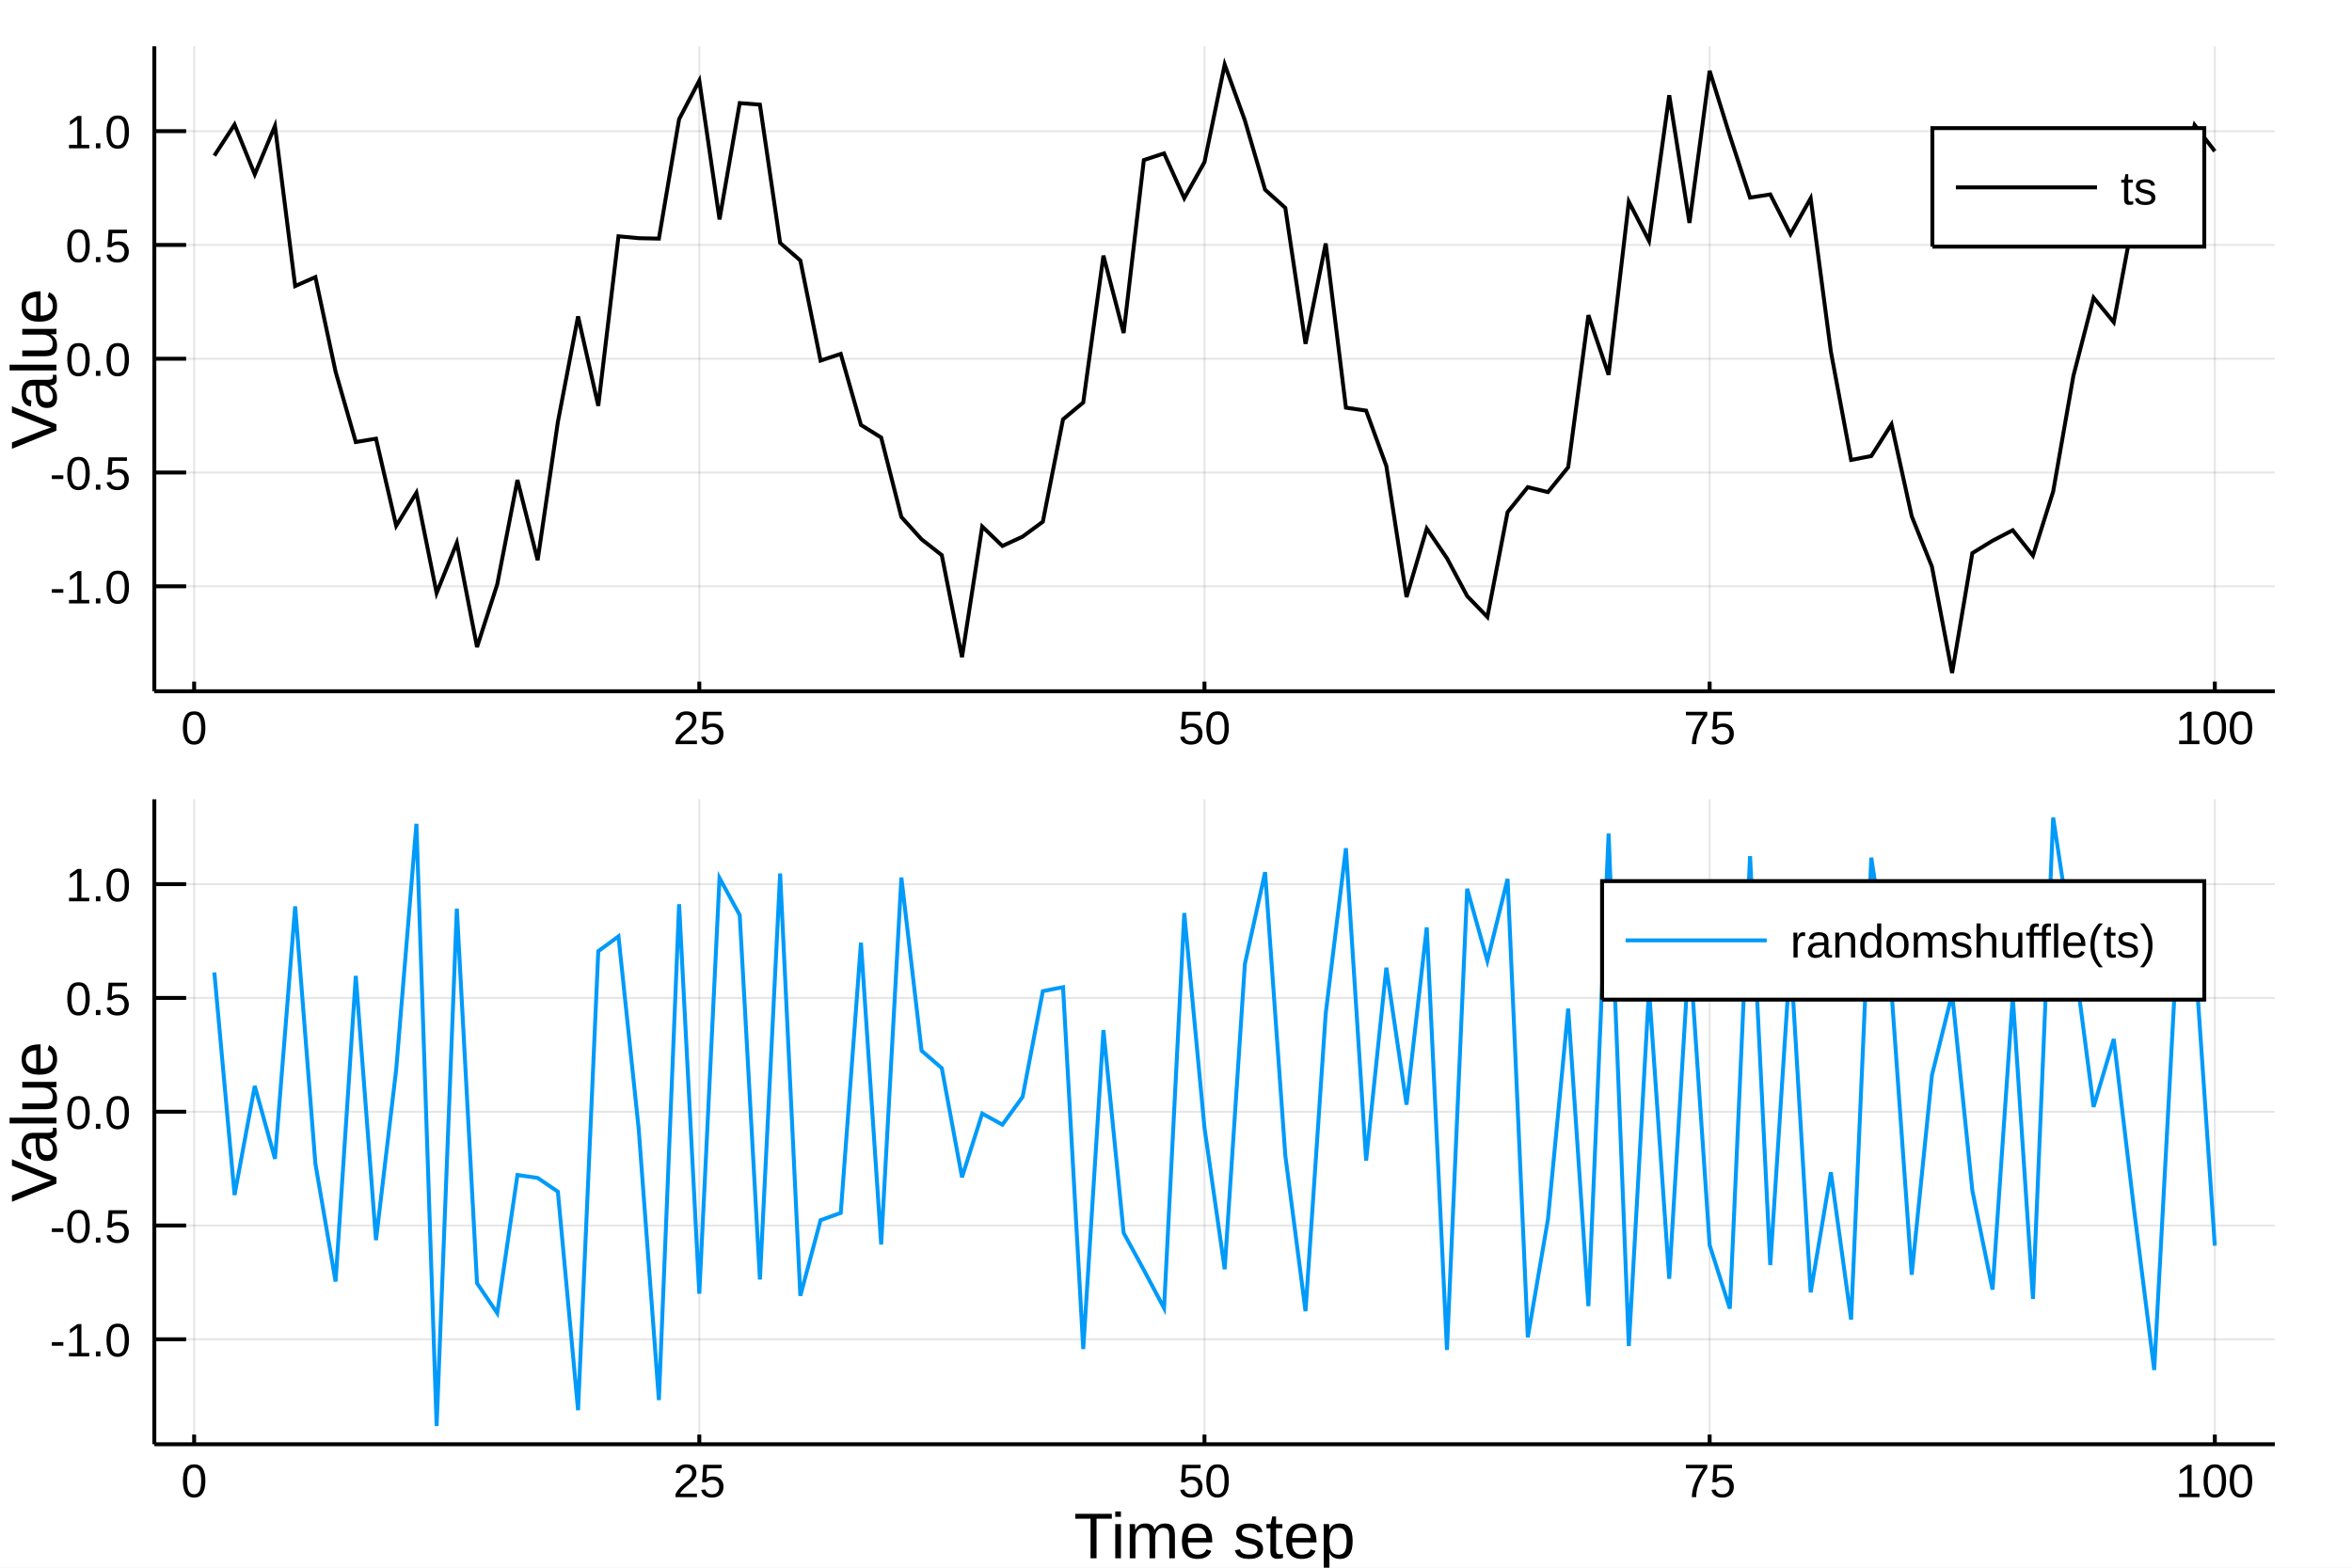
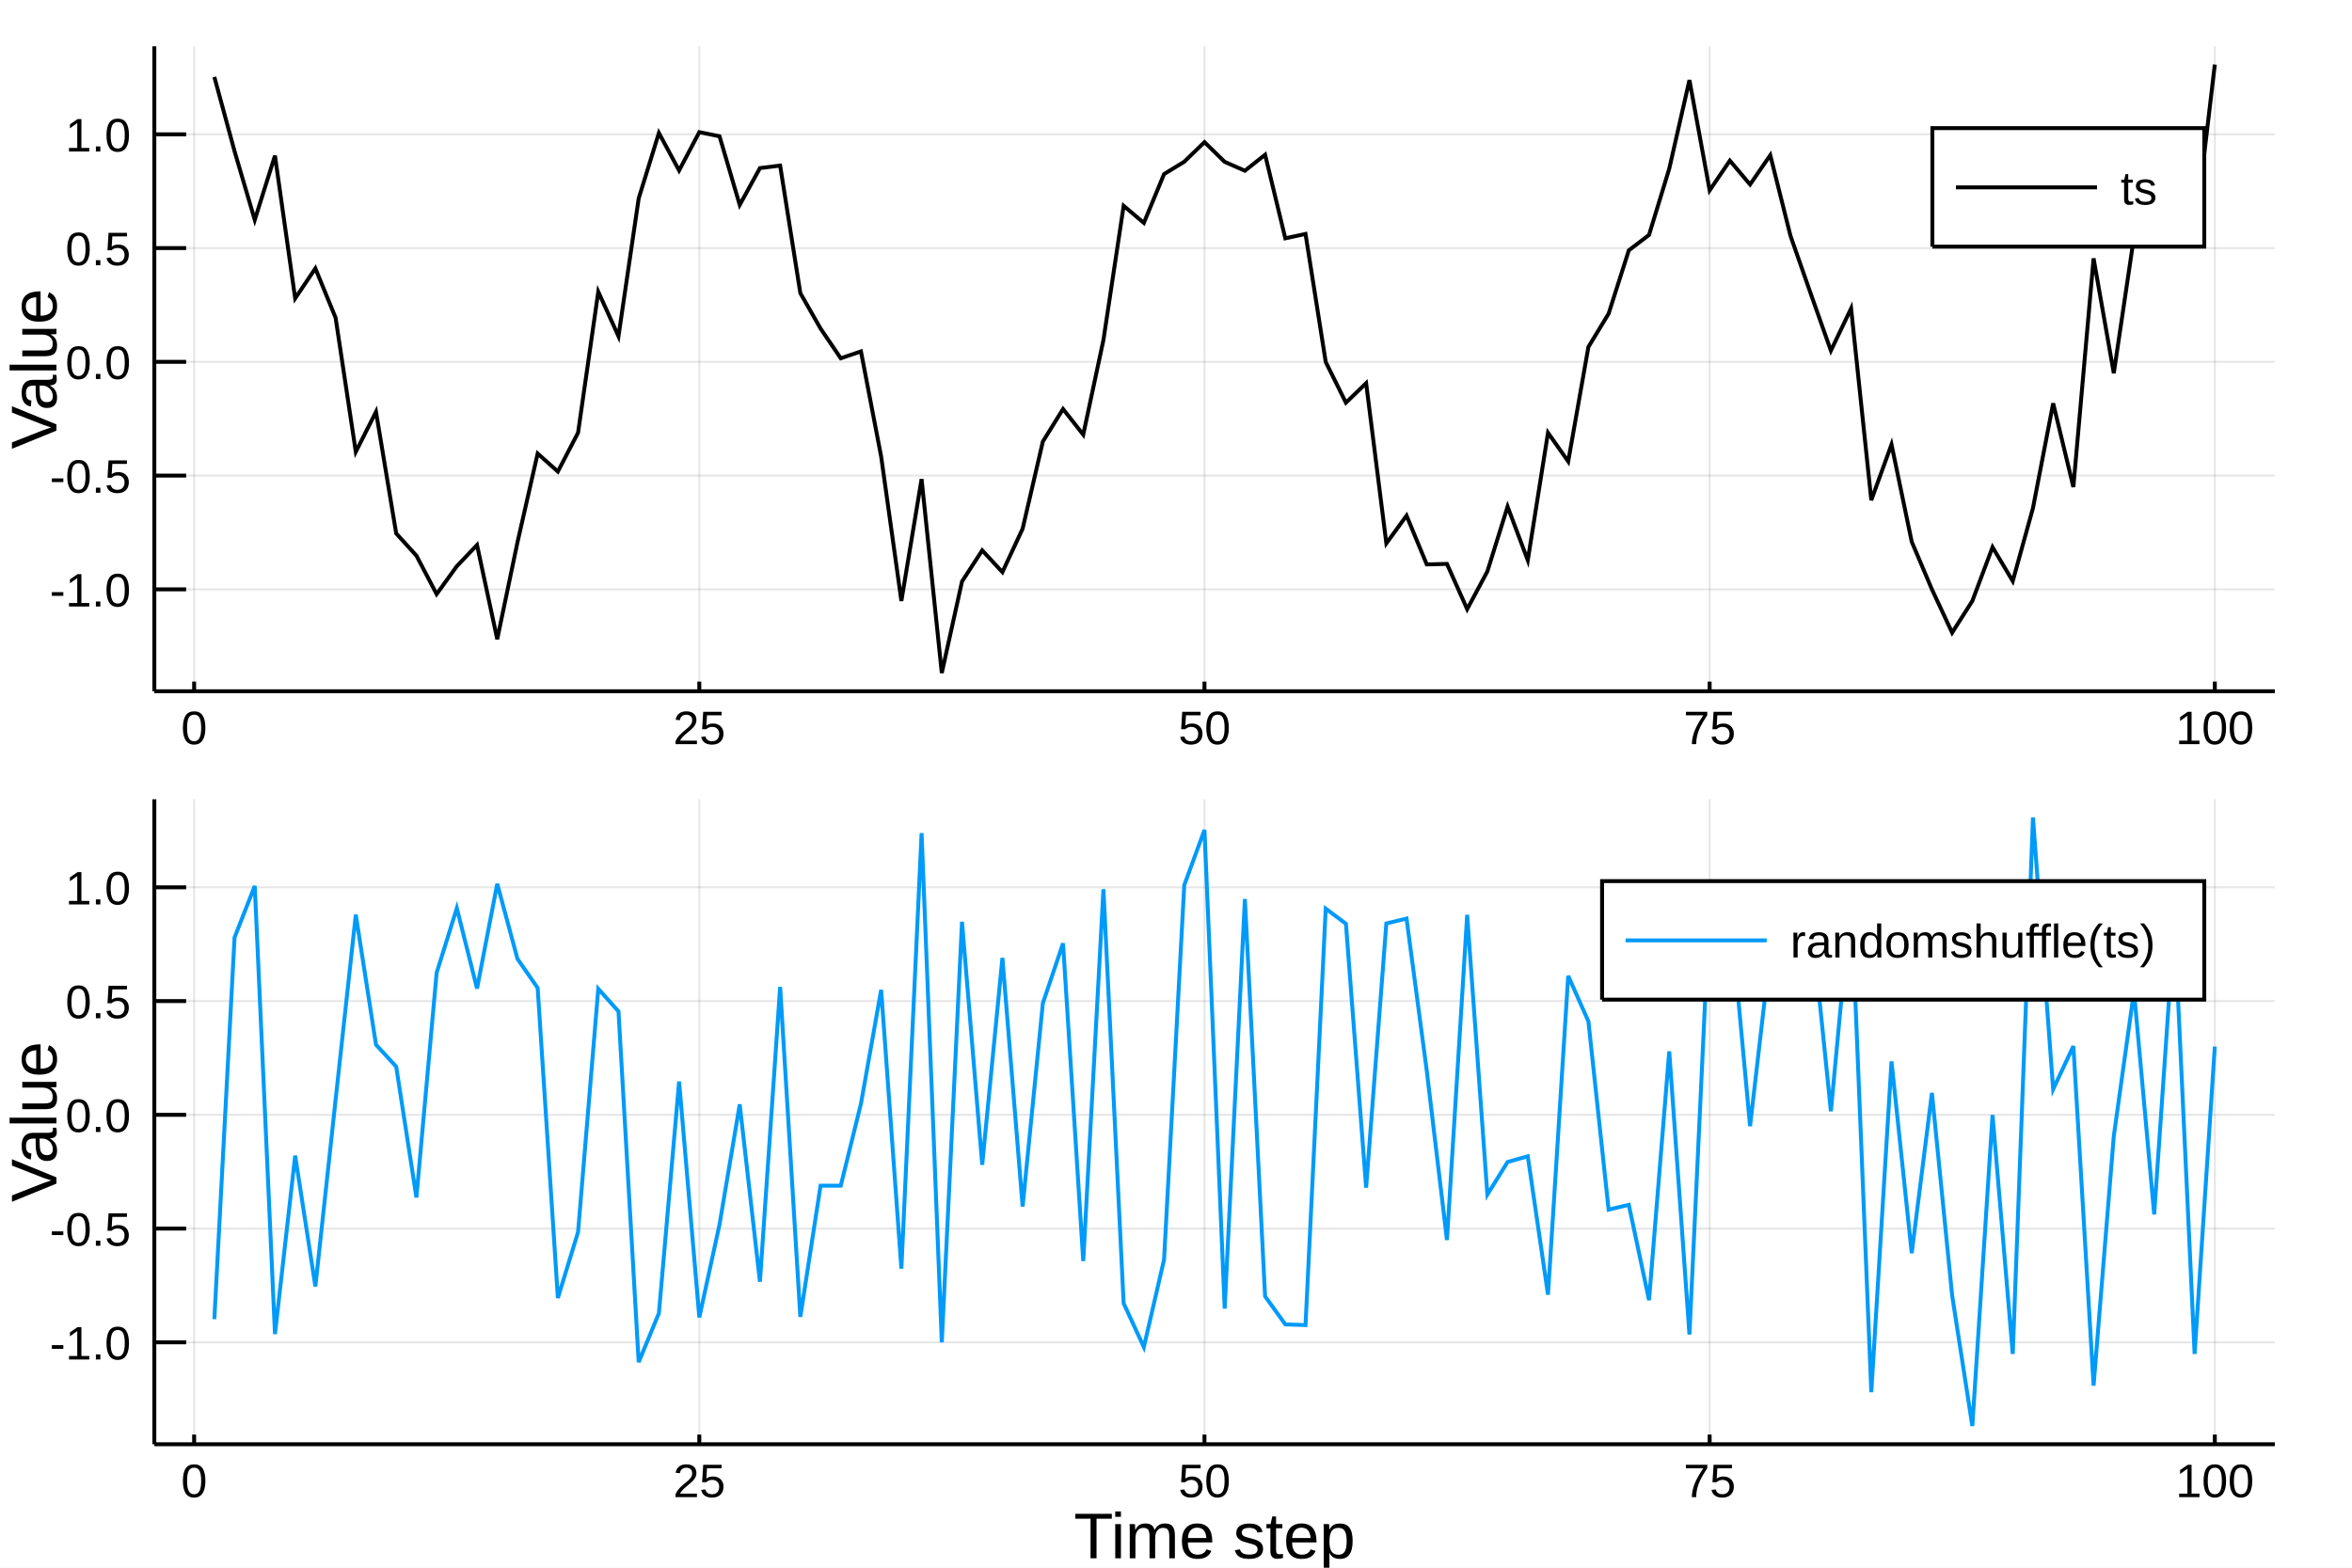
<svg xmlns="http://www.w3.org/2000/svg" width="600" height="400" viewBox="0 0 2400 1600">
  <defs>
-     <clipPath id="clip9100">
+     <clipPath id="clip8900">
      <rect x="0" y="0" width="2000" height="2000" />
    </clipPath>
  </defs>
  <defs>
-     <clipPath id="clip9101">
+     <clipPath id="clip8901">
      <rect x="0" y="0" width="2400" height="1600" />
    </clipPath>
  </defs>
-   <polygon clip-path="url(#clip9101)" points=" 0,1600 2400,1600 2400,0 0,0    " fill="#ffffff" fill-rule="evenodd" fill-opacity="1" />
+   <polygon clip-path="url(#clip8901)" points=" 0,1600 2400,1600 2400,0 0,0    " fill="#ffffff" fill-rule="evenodd" fill-opacity="1" />
  <defs>
-     <clipPath id="clip9102">
+     <clipPath id="clip8902">
      <rect x="480" y="0" width="1681" height="1600" />
    </clipPath>
  </defs>
-   <polygon clip-path="url(#clip9101)" points=" 157.48,705.512 2321.26,705.512 2321.26,47.244 157.48,47.244    " fill="#ffffff" fill-rule="evenodd" fill-opacity="1" />
+   <polygon clip-path="url(#clip8901)" points=" 157.48,705.512 2321.26,705.512 2321.26,47.244 157.48,47.244    " fill="#ffffff" fill-rule="evenodd" fill-opacity="1" />
  <defs>
-     <clipPath id="clip9103">
+     <clipPath id="clip8903">
      <rect x="157" y="47" width="2165" height="659" />
    </clipPath>
  </defs>
-   <polyline clip-path="url(#clip9103)" style="stroke:#000000; stroke-width:2; stroke-opacity:0.1; fill:none" points="   198.1,705.512 198.1,47.244    " />
-   <polyline clip-path="url(#clip9103)" style="stroke:#000000; stroke-width:2; stroke-opacity:0.1; fill:none" points="   713.58,705.512 713.58,47.244    " />
-   <polyline clip-path="url(#clip9103)" style="stroke:#000000; stroke-width:2; stroke-opacity:0.1; fill:none" points="   1229.06,705.512 1229.06,47.244    " />
-   <polyline clip-path="url(#clip9103)" style="stroke:#000000; stroke-width:2; stroke-opacity:0.1; fill:none" points="   1744.54,705.512 1744.54,47.244    " />
-   <polyline clip-path="url(#clip9103)" style="stroke:#000000; stroke-width:2; stroke-opacity:0.1; fill:none" points="   2260.02,705.512 2260.02,47.244    " />
-   <polyline clip-path="url(#clip9103)" style="stroke:#000000; stroke-width:2; stroke-opacity:0.1; fill:none" points="   157.48,598.388 2321.26,598.388    " />
-   <polyline clip-path="url(#clip9103)" style="stroke:#000000; stroke-width:2; stroke-opacity:0.1; fill:none" points="   157.48,482.256 2321.26,482.256    " />
-   <polyline clip-path="url(#clip9103)" style="stroke:#000000; stroke-width:2; stroke-opacity:0.1; fill:none" points="   157.48,366.123 2321.26,366.123    " />
-   <polyline clip-path="url(#clip9103)" style="stroke:#000000; stroke-width:2; stroke-opacity:0.1; fill:none" points="   157.48,249.991 2321.26,249.991    " />
-   <polyline clip-path="url(#clip9103)" style="stroke:#000000; stroke-width:2; stroke-opacity:0.1; fill:none" points="   157.48,133.858 2321.26,133.858    " />
-   <polyline clip-path="url(#clip9101)" style="stroke:#000000; stroke-width:4; stroke-opacity:1; fill:none" points="   157.48,705.512 2321.26,705.512    " />
-   <polyline clip-path="url(#clip9101)" style="stroke:#000000; stroke-width:4; stroke-opacity:1; fill:none" points="   157.48,705.512 157.48,47.244    " />
-   <polyline clip-path="url(#clip9101)" style="stroke:#000000; stroke-width:4; stroke-opacity:1; fill:none" points="   198.1,705.512 198.1,695.638    " />
-   <polyline clip-path="url(#clip9101)" style="stroke:#000000; stroke-width:4; stroke-opacity:1; fill:none" points="   713.58,705.512 713.58,695.638    " />
-   <polyline clip-path="url(#clip9101)" style="stroke:#000000; stroke-width:4; stroke-opacity:1; fill:none" points="   1229.06,705.512 1229.06,695.638    " />
-   <polyline clip-path="url(#clip9101)" style="stroke:#000000; stroke-width:4; stroke-opacity:1; fill:none" points="   1744.54,705.512 1744.54,695.638    " />
-   <polyline clip-path="url(#clip9101)" style="stroke:#000000; stroke-width:4; stroke-opacity:1; fill:none" points="   2260.02,705.512 2260.02,695.638    " />
-   <polyline clip-path="url(#clip9101)" style="stroke:#000000; stroke-width:4; stroke-opacity:1; fill:none" points="   157.48,598.388 189.937,598.388    " />
-   <polyline clip-path="url(#clip9101)" style="stroke:#000000; stroke-width:4; stroke-opacity:1; fill:none" points="   157.48,482.256 189.937,482.256    " />
-   <polyline clip-path="url(#clip9101)" style="stroke:#000000; stroke-width:4; stroke-opacity:1; fill:none" points="   157.48,366.123 189.937,366.123    " />
-   <polyline clip-path="url(#clip9101)" style="stroke:#000000; stroke-width:4; stroke-opacity:1; fill:none" points="   157.48,249.991 189.937,249.991    " />
-   <polyline clip-path="url(#clip9101)" style="stroke:#000000; stroke-width:4; stroke-opacity:1; fill:none" points="   157.48,133.858 189.937,133.858    " />
-   <g clip-path="url(#clip9101)">
+   <polyline clip-path="url(#clip8903)" style="stroke:#000000; stroke-width:2; stroke-opacity:0.1; fill:none" points="   198.1,705.512 198.1,47.244    " />
+   <polyline clip-path="url(#clip8903)" style="stroke:#000000; stroke-width:2; stroke-opacity:0.1; fill:none" points="   713.58,705.512 713.58,47.244    " />
+   <polyline clip-path="url(#clip8903)" style="stroke:#000000; stroke-width:2; stroke-opacity:0.1; fill:none" points="   1229.06,705.512 1229.06,47.244    " />
+   <polyline clip-path="url(#clip8903)" style="stroke:#000000; stroke-width:2; stroke-opacity:0.1; fill:none" points="   1744.54,705.512 1744.54,47.244    " />
+   <polyline clip-path="url(#clip8903)" style="stroke:#000000; stroke-width:2; stroke-opacity:0.1; fill:none" points="   2260.02,705.512 2260.02,47.244    " />
+   <polyline clip-path="url(#clip8903)" style="stroke:#000000; stroke-width:2; stroke-opacity:0.1; fill:none" points="   157.48,601.498 2321.26,601.498    " />
+   <polyline clip-path="url(#clip8903)" style="stroke:#000000; stroke-width:2; stroke-opacity:0.1; fill:none" points="   157.48,485.398 2321.26,485.398    " />
+   <polyline clip-path="url(#clip8903)" style="stroke:#000000; stroke-width:2; stroke-opacity:0.1; fill:none" points="   157.48,369.297 2321.26,369.297    " />
+   <polyline clip-path="url(#clip8903)" style="stroke:#000000; stroke-width:2; stroke-opacity:0.1; fill:none" points="   157.48,253.197 2321.26,253.197    " />
+   <polyline clip-path="url(#clip8903)" style="stroke:#000000; stroke-width:2; stroke-opacity:0.1; fill:none" points="   157.48,137.096 2321.26,137.096    " />
+   <polyline clip-path="url(#clip8901)" style="stroke:#000000; stroke-width:4; stroke-opacity:1; fill:none" points="   157.48,705.512 2321.26,705.512    " />
+   <polyline clip-path="url(#clip8901)" style="stroke:#000000; stroke-width:4; stroke-opacity:1; fill:none" points="   157.48,705.512 157.48,47.244    " />
+   <polyline clip-path="url(#clip8901)" style="stroke:#000000; stroke-width:4; stroke-opacity:1; fill:none" points="   198.1,705.512 198.1,695.638    " />
+   <polyline clip-path="url(#clip8901)" style="stroke:#000000; stroke-width:4; stroke-opacity:1; fill:none" points="   713.58,705.512 713.58,695.638    " />
+   <polyline clip-path="url(#clip8901)" style="stroke:#000000; stroke-width:4; stroke-opacity:1; fill:none" points="   1229.06,705.512 1229.06,695.638    " />
+   <polyline clip-path="url(#clip8901)" style="stroke:#000000; stroke-width:4; stroke-opacity:1; fill:none" points="   1744.54,705.512 1744.54,695.638    " />
+   <polyline clip-path="url(#clip8901)" style="stroke:#000000; stroke-width:4; stroke-opacity:1; fill:none" points="   2260.02,705.512 2260.02,695.638    " />
+   <polyline clip-path="url(#clip8901)" style="stroke:#000000; stroke-width:4; stroke-opacity:1; fill:none" points="   157.48,601.498 189.937,601.498    " />
+   <polyline clip-path="url(#clip8901)" style="stroke:#000000; stroke-width:4; stroke-opacity:1; fill:none" points="   157.48,485.398 189.937,485.398    " />
+   <polyline clip-path="url(#clip8901)" style="stroke:#000000; stroke-width:4; stroke-opacity:1; fill:none" points="   157.48,369.297 189.937,369.297    " />
+   <polyline clip-path="url(#clip8901)" style="stroke:#000000; stroke-width:4; stroke-opacity:1; fill:none" points="   157.48,253.197 189.937,253.197    " />
+   <polyline clip-path="url(#clip8901)" style="stroke:#000000; stroke-width:4; stroke-opacity:1; fill:none" points="   157.48,137.096 189.937,137.096    " />
+   <g clip-path="url(#clip8901)">
    <text style="fill:#000000; fill-opacity:1; font-family:Arial,Helvetica Neue,Helvetica,sans-serif; font-size:48px; text-anchor:middle;" transform="rotate(0, 198.1, 759.512)" x="198.1" y="759.512">0</text>
  </g>
-   <g clip-path="url(#clip9101)">
+   <g clip-path="url(#clip8901)">
    <text style="fill:#000000; fill-opacity:1; font-family:Arial,Helvetica Neue,Helvetica,sans-serif; font-size:48px; text-anchor:middle;" transform="rotate(0, 713.58, 759.512)" x="713.58" y="759.512">25</text>
  </g>
-   <g clip-path="url(#clip9101)">
+   <g clip-path="url(#clip8901)">
    <text style="fill:#000000; fill-opacity:1; font-family:Arial,Helvetica Neue,Helvetica,sans-serif; font-size:48px; text-anchor:middle;" transform="rotate(0, 1229.06, 759.512)" x="1229.06" y="759.512">50</text>
  </g>
-   <g clip-path="url(#clip9101)">
+   <g clip-path="url(#clip8901)">
    <text style="fill:#000000; fill-opacity:1; font-family:Arial,Helvetica Neue,Helvetica,sans-serif; font-size:48px; text-anchor:middle;" transform="rotate(0, 1744.54, 759.512)" x="1744.54" y="759.512">75</text>
  </g>
-   <g clip-path="url(#clip9101)">
+   <g clip-path="url(#clip8901)">
    <text style="fill:#000000; fill-opacity:1; font-family:Arial,Helvetica Neue,Helvetica,sans-serif; font-size:48px; text-anchor:middle;" transform="rotate(0, 2260.02, 759.512)" x="2260.02" y="759.512">100</text>
  </g>
-   <g clip-path="url(#clip9101)">
-     <text style="fill:#000000; fill-opacity:1; font-family:Arial,Helvetica Neue,Helvetica,sans-serif; font-size:48px; text-anchor:end;" transform="rotate(0, 133.48, 615.888)" x="133.48" y="615.888">-1.0</text>
+   <g clip-path="url(#clip8901)">
+     <text style="fill:#000000; fill-opacity:1; font-family:Arial,Helvetica Neue,Helvetica,sans-serif; font-size:48px; text-anchor:end;" transform="rotate(0, 133.48, 618.998)" x="133.48" y="618.998">-1.0</text>
  </g>
-   <g clip-path="url(#clip9101)">
-     <text style="fill:#000000; fill-opacity:1; font-family:Arial,Helvetica Neue,Helvetica,sans-serif; font-size:48px; text-anchor:end;" transform="rotate(0, 133.48, 499.756)" x="133.48" y="499.756">-0.5</text>
+   <g clip-path="url(#clip8901)">
+     <text style="fill:#000000; fill-opacity:1; font-family:Arial,Helvetica Neue,Helvetica,sans-serif; font-size:48px; text-anchor:end;" transform="rotate(0, 133.48, 502.898)" x="133.48" y="502.898">-0.5</text>
  </g>
-   <g clip-path="url(#clip9101)">
-     <text style="fill:#000000; fill-opacity:1; font-family:Arial,Helvetica Neue,Helvetica,sans-serif; font-size:48px; text-anchor:end;" transform="rotate(0, 133.48, 383.623)" x="133.48" y="383.623">0.0</text>
+   <g clip-path="url(#clip8901)">
+     <text style="fill:#000000; fill-opacity:1; font-family:Arial,Helvetica Neue,Helvetica,sans-serif; font-size:48px; text-anchor:end;" transform="rotate(0, 133.48, 386.797)" x="133.48" y="386.797">0.0</text>
  </g>
-   <g clip-path="url(#clip9101)">
-     <text style="fill:#000000; fill-opacity:1; font-family:Arial,Helvetica Neue,Helvetica,sans-serif; font-size:48px; text-anchor:end;" transform="rotate(0, 133.48, 267.491)" x="133.48" y="267.491">0.5</text>
+   <g clip-path="url(#clip8901)">
+     <text style="fill:#000000; fill-opacity:1; font-family:Arial,Helvetica Neue,Helvetica,sans-serif; font-size:48px; text-anchor:end;" transform="rotate(0, 133.48, 270.697)" x="133.48" y="270.697">0.5</text>
  </g>
-   <g clip-path="url(#clip9101)">
-     <text style="fill:#000000; fill-opacity:1; font-family:Arial,Helvetica Neue,Helvetica,sans-serif; font-size:48px; text-anchor:end;" transform="rotate(0, 133.48, 151.358)" x="133.48" y="151.358">1.0</text>
+   <g clip-path="url(#clip8901)">
+     <text style="fill:#000000; fill-opacity:1; font-family:Arial,Helvetica Neue,Helvetica,sans-serif; font-size:48px; text-anchor:end;" transform="rotate(0, 133.48, 154.596)" x="133.48" y="154.596">1.0</text>
  </g>
-   <g clip-path="url(#clip9101)">
+   <g clip-path="url(#clip8901)">
    <text style="fill:#000000; fill-opacity:1; font-family:Arial,Helvetica Neue,Helvetica,sans-serif; font-size:66px; text-anchor:middle;" transform="rotate(-90, 57.6, 376.378)" x="57.6" y="376.378">Value</text>
  </g>
-   <polyline clip-path="url(#clip9103)" style="stroke:#000000; stroke-width:4; stroke-opacity:1; fill:none" points="   218.719,158.893 239.339,127.152 259.958,177.968 280.577,128.536 301.196,291.946 321.815,282.802 342.435,379.352 363.054,451.156 383.673,447.696 404.292,536.621    424.911,502.903 445.531,605.268 466.15,554.031 486.769,660.418 507.388,596.394 528.007,489.857 548.627,571.71 569.246,430.726 589.865,322.921 610.484,414.22    631.103,241.157 651.723,243.091 672.342,243.535 692.961,121.63 713.58,82.246 734.2,223.967 754.819,105.226 775.438,106.821 796.057,247.955 816.676,265.835    837.296,368.02 857.915,361.192 878.534,433.699 899.153,446.557 919.772,527.665 940.392,550.455 961.011,566.6 981.63,670.781 1002.25,537.396 1022.87,557.202    1043.49,547.684 1064.11,532.486 1084.73,427.972 1105.35,410.774 1125.96,260.902 1146.58,339.871 1167.2,163.369 1187.82,156.535 1208.44,202.285 1229.06,165.478    1249.68,65.874 1270.3,122.959 1290.92,193.632 1311.54,212.179 1332.16,350.901 1352.78,248.487 1373.39,416.074 1394.01,419.085 1414.63,475.612 1435.25,609.358    1455.87,539.469 1476.49,569.707 1497.11,608.317 1517.73,629.711 1538.35,522.688 1558.97,497.21 1579.59,502.214 1600.21,476.815 1620.83,321.68 1641.44,382.506    1662.06,205.821 1682.68,245.824 1703.3,97.184 1723.92,227.512 1744.54,72.286 1765.16,138.556 1785.78,201.691 1806.4,198.45 1827.02,238.999 1847.64,202.356    1868.26,358.951 1888.88,469.411 1909.49,465.457 1930.11,433.063 1950.73,526.894 1971.35,578.304 1991.97,686.882 2012.59,564.543 2033.21,551.878 2053.83,541.151    2074.45,567.085 2095.07,501.639 2115.69,383.684 2136.31,303.849 2156.92,328.889 2177.54,219.134 2198.16,187.178 2218.78,215.313 2239.4,127.606 2260.02,154.344       " />
-   <polygon clip-path="url(#clip9101)" points=" 1971.81,251.724 2249.26,251.724 2249.26,130.764 1971.81,130.764    " fill="#ffffff" fill-rule="evenodd" fill-opacity="1" />
-   <polyline clip-path="url(#clip9101)" style="stroke:#000000; stroke-width:4; stroke-opacity:1; fill:none" points="   1971.81,251.724 2249.26,251.724 2249.26,130.764 1971.81,130.764 1971.81,251.724    " />
-   <polyline clip-path="url(#clip9101)" style="stroke:#000000; stroke-width:4; stroke-opacity:1; fill:none" points="   1995.81,191.244 2139.81,191.244    " />
-   <g clip-path="url(#clip9101)">
+   <polyline clip-path="url(#clip8903)" style="stroke:#000000; stroke-width:4; stroke-opacity:1; fill:none" points="   218.719,78.536 239.339,154.375 259.958,224.45 280.577,158.858 301.196,304.527 321.815,273.936 342.435,324.286 363.054,461.149 383.673,420.312 404.292,544.42    424.911,567.104 445.531,606.359 466.15,577.861 486.769,556.265 507.388,652.378 528.007,553.602 548.627,462.911 569.246,481.269 589.865,441.628 610.484,297.758    631.103,343.161 651.723,202.56 672.342,135.71 692.961,173.979 713.58,134.886 734.2,139.071 754.819,209.146 775.438,171.563 796.057,168.995 816.676,299.18    837.296,335.314 857.915,365.671 878.534,358.653 899.153,466.064 919.772,613.328 940.392,488.951 961.011,686.882 981.63,593.517 1002.25,561.716 1022.87,583.914    1043.49,539.631 1064.11,450.722 1084.73,417.434 1105.35,443.621 1125.96,346.943 1146.58,210.062 1167.2,227.494 1187.82,177.662 1208.44,165.06 1229.06,145.066    1249.68,165.199 1270.3,174.263 1290.92,157.933 1311.54,243.239 1332.16,238.767 1352.78,369.442 1373.39,410.98 1394.01,391.064 1414.63,554.57 1435.25,526.268    1455.87,576.039 1476.49,575.527 1497.11,621.715 1517.73,583.163 1538.35,517.065 1558.97,571.829 1579.59,441.656 1600.21,470.963 1620.83,354.062 1641.44,320.132    1662.06,255.492 1682.68,239.79 1703.3,172.23 1723.92,81.745 1744.54,194.271 1765.16,163.942 1785.78,188.28 1806.4,158.386 1827.02,240.681 1847.64,299.574    1868.26,357.891 1888.88,314.767 1909.49,510.495 1930.11,453.644 1950.73,552.872 1971.35,601.515 1991.97,645.711 2012.59,613.347 2033.21,558.437 2053.83,593.08    2074.45,518.542 2095.07,411.637 2115.69,497.068 2136.31,263.691 2156.92,380.899 2177.54,241.744 2198.16,149.013 2218.78,133.566 2239.4,240.363 2260.02,65.874       " />
+   <polygon clip-path="url(#clip8901)" points=" 1971.81,251.724 2249.26,251.724 2249.26,130.764 1971.81,130.764    " fill="#ffffff" fill-rule="evenodd" fill-opacity="1" />
+   <polyline clip-path="url(#clip8901)" style="stroke:#000000; stroke-width:4; stroke-opacity:1; fill:none" points="   1971.81,251.724 2249.26,251.724 2249.26,130.764 1971.81,130.764 1971.81,251.724    " />
+   <polyline clip-path="url(#clip8901)" style="stroke:#000000; stroke-width:4; stroke-opacity:1; fill:none" points="   1995.81,191.244 2139.81,191.244    " />
+   <g clip-path="url(#clip8901)">
    <text style="fill:#000000; fill-opacity:1; font-family:Arial,Helvetica Neue,Helvetica,sans-serif; font-size:48px; text-anchor:start;" transform="rotate(0, 2163.81, 208.744)" x="2163.81" y="208.744">ts</text>
  </g>
-   <polygon clip-path="url(#clip9101)" points=" 157.48,1474.02 2321.26,1474.02 2321.26,815.748 157.48,815.748    " fill="#ffffff" fill-rule="evenodd" fill-opacity="1" />
+   <polygon clip-path="url(#clip8901)" points=" 157.48,1474.02 2321.26,1474.02 2321.26,815.748 157.48,815.748    " fill="#ffffff" fill-rule="evenodd" fill-opacity="1" />
  <defs>
-     <clipPath id="clip9104">
+     <clipPath id="clip8904">
      <rect x="157" y="815" width="2165" height="659" />
    </clipPath>
  </defs>
-   <polyline clip-path="url(#clip9104)" style="stroke:#000000; stroke-width:2; stroke-opacity:0.1; fill:none" points="   198.1,1474.02 198.1,815.748    " />
-   <polyline clip-path="url(#clip9104)" style="stroke:#000000; stroke-width:2; stroke-opacity:0.1; fill:none" points="   713.58,1474.02 713.58,815.748    " />
-   <polyline clip-path="url(#clip9104)" style="stroke:#000000; stroke-width:2; stroke-opacity:0.1; fill:none" points="   1229.06,1474.02 1229.06,815.748    " />
-   <polyline clip-path="url(#clip9104)" style="stroke:#000000; stroke-width:2; stroke-opacity:0.1; fill:none" points="   1744.54,1474.02 1744.54,815.748    " />
-   <polyline clip-path="url(#clip9104)" style="stroke:#000000; stroke-width:2; stroke-opacity:0.1; fill:none" points="   2260.02,1474.02 2260.02,815.748    " />
-   <polyline clip-path="url(#clip9104)" style="stroke:#000000; stroke-width:2; stroke-opacity:0.1; fill:none" points="   157.48,1366.89 2321.26,1366.89    " />
-   <polyline clip-path="url(#clip9104)" style="stroke:#000000; stroke-width:2; stroke-opacity:0.1; fill:none" points="   157.48,1250.76 2321.26,1250.76    " />
-   <polyline clip-path="url(#clip9104)" style="stroke:#000000; stroke-width:2; stroke-opacity:0.1; fill:none" points="   157.48,1134.63 2321.26,1134.63    " />
-   <polyline clip-path="url(#clip9104)" style="stroke:#000000; stroke-width:2; stroke-opacity:0.1; fill:none" points="   157.48,1018.49 2321.26,1018.49    " />
-   <polyline clip-path="url(#clip9104)" style="stroke:#000000; stroke-width:2; stroke-opacity:0.1; fill:none" points="   157.48,902.362 2321.26,902.362    " />
-   <polyline clip-path="url(#clip9101)" style="stroke:#000000; stroke-width:4; stroke-opacity:1; fill:none" points="   157.48,1474.02 2321.26,1474.02    " />
-   <polyline clip-path="url(#clip9101)" style="stroke:#000000; stroke-width:4; stroke-opacity:1; fill:none" points="   157.48,1474.02 157.48,815.748    " />
-   <polyline clip-path="url(#clip9101)" style="stroke:#000000; stroke-width:4; stroke-opacity:1; fill:none" points="   198.1,1474.02 198.1,1464.14    " />
-   <polyline clip-path="url(#clip9101)" style="stroke:#000000; stroke-width:4; stroke-opacity:1; fill:none" points="   713.58,1474.02 713.58,1464.14    " />
-   <polyline clip-path="url(#clip9101)" style="stroke:#000000; stroke-width:4; stroke-opacity:1; fill:none" points="   1229.06,1474.02 1229.06,1464.14    " />
-   <polyline clip-path="url(#clip9101)" style="stroke:#000000; stroke-width:4; stroke-opacity:1; fill:none" points="   1744.54,1474.02 1744.54,1464.14    " />
-   <polyline clip-path="url(#clip9101)" style="stroke:#000000; stroke-width:4; stroke-opacity:1; fill:none" points="   2260.02,1474.02 2260.02,1464.14    " />
-   <polyline clip-path="url(#clip9101)" style="stroke:#000000; stroke-width:4; stroke-opacity:1; fill:none" points="   157.48,1366.89 189.937,1366.89    " />
-   <polyline clip-path="url(#clip9101)" style="stroke:#000000; stroke-width:4; stroke-opacity:1; fill:none" points="   157.48,1250.76 189.937,1250.76    " />
-   <polyline clip-path="url(#clip9101)" style="stroke:#000000; stroke-width:4; stroke-opacity:1; fill:none" points="   157.48,1134.63 189.937,1134.63    " />
-   <polyline clip-path="url(#clip9101)" style="stroke:#000000; stroke-width:4; stroke-opacity:1; fill:none" points="   157.48,1018.49 189.937,1018.49    " />
-   <polyline clip-path="url(#clip9101)" style="stroke:#000000; stroke-width:4; stroke-opacity:1; fill:none" points="   157.48,902.362 189.937,902.362    " />
-   <g clip-path="url(#clip9101)">
+   <polyline clip-path="url(#clip8904)" style="stroke:#000000; stroke-width:2; stroke-opacity:0.1; fill:none" points="   198.1,1474.02 198.1,815.748    " />
+   <polyline clip-path="url(#clip8904)" style="stroke:#000000; stroke-width:2; stroke-opacity:0.1; fill:none" points="   713.58,1474.02 713.58,815.748    " />
+   <polyline clip-path="url(#clip8904)" style="stroke:#000000; stroke-width:2; stroke-opacity:0.1; fill:none" points="   1229.06,1474.02 1229.06,815.748    " />
+   <polyline clip-path="url(#clip8904)" style="stroke:#000000; stroke-width:2; stroke-opacity:0.1; fill:none" points="   1744.54,1474.02 1744.54,815.748    " />
+   <polyline clip-path="url(#clip8904)" style="stroke:#000000; stroke-width:2; stroke-opacity:0.1; fill:none" points="   2260.02,1474.02 2260.02,815.748    " />
+   <polyline clip-path="url(#clip8904)" style="stroke:#000000; stroke-width:2; stroke-opacity:0.1; fill:none" points="   157.48,1370 2321.26,1370    " />
+   <polyline clip-path="url(#clip8904)" style="stroke:#000000; stroke-width:2; stroke-opacity:0.1; fill:none" points="   157.48,1253.9 2321.26,1253.9    " />
+   <polyline clip-path="url(#clip8904)" style="stroke:#000000; stroke-width:2; stroke-opacity:0.1; fill:none" points="   157.48,1137.8 2321.26,1137.8    " />
+   <polyline clip-path="url(#clip8904)" style="stroke:#000000; stroke-width:2; stroke-opacity:0.1; fill:none" points="   157.48,1021.7 2321.26,1021.7    " />
+   <polyline clip-path="url(#clip8904)" style="stroke:#000000; stroke-width:2; stroke-opacity:0.1; fill:none" points="   157.48,905.6 2321.26,905.6    " />
+   <polyline clip-path="url(#clip8901)" style="stroke:#000000; stroke-width:4; stroke-opacity:1; fill:none" points="   157.48,1474.02 2321.26,1474.02    " />
+   <polyline clip-path="url(#clip8901)" style="stroke:#000000; stroke-width:4; stroke-opacity:1; fill:none" points="   157.48,1474.02 157.48,815.748    " />
+   <polyline clip-path="url(#clip8901)" style="stroke:#000000; stroke-width:4; stroke-opacity:1; fill:none" points="   198.1,1474.02 198.1,1464.14    " />
+   <polyline clip-path="url(#clip8901)" style="stroke:#000000; stroke-width:4; stroke-opacity:1; fill:none" points="   713.58,1474.02 713.58,1464.14    " />
+   <polyline clip-path="url(#clip8901)" style="stroke:#000000; stroke-width:4; stroke-opacity:1; fill:none" points="   1229.06,1474.02 1229.06,1464.14    " />
+   <polyline clip-path="url(#clip8901)" style="stroke:#000000; stroke-width:4; stroke-opacity:1; fill:none" points="   1744.54,1474.02 1744.54,1464.14    " />
+   <polyline clip-path="url(#clip8901)" style="stroke:#000000; stroke-width:4; stroke-opacity:1; fill:none" points="   2260.02,1474.02 2260.02,1464.14    " />
+   <polyline clip-path="url(#clip8901)" style="stroke:#000000; stroke-width:4; stroke-opacity:1; fill:none" points="   157.48,1370 189.937,1370    " />
+   <polyline clip-path="url(#clip8901)" style="stroke:#000000; stroke-width:4; stroke-opacity:1; fill:none" points="   157.48,1253.9 189.937,1253.9    " />
+   <polyline clip-path="url(#clip8901)" style="stroke:#000000; stroke-width:4; stroke-opacity:1; fill:none" points="   157.48,1137.8 189.937,1137.8    " />
+   <polyline clip-path="url(#clip8901)" style="stroke:#000000; stroke-width:4; stroke-opacity:1; fill:none" points="   157.48,1021.7 189.937,1021.7    " />
+   <polyline clip-path="url(#clip8901)" style="stroke:#000000; stroke-width:4; stroke-opacity:1; fill:none" points="   157.48,905.6 189.937,905.6    " />
+   <g clip-path="url(#clip8901)">
    <text style="fill:#000000; fill-opacity:1; font-family:Arial,Helvetica Neue,Helvetica,sans-serif; font-size:48px; text-anchor:middle;" transform="rotate(0, 198.1, 1528.02)" x="198.1" y="1528.02">0</text>
  </g>
-   <g clip-path="url(#clip9101)">
+   <g clip-path="url(#clip8901)">
    <text style="fill:#000000; fill-opacity:1; font-family:Arial,Helvetica Neue,Helvetica,sans-serif; font-size:48px; text-anchor:middle;" transform="rotate(0, 713.58, 1528.02)" x="713.58" y="1528.02">25</text>
  </g>
-   <g clip-path="url(#clip9101)">
+   <g clip-path="url(#clip8901)">
    <text style="fill:#000000; fill-opacity:1; font-family:Arial,Helvetica Neue,Helvetica,sans-serif; font-size:48px; text-anchor:middle;" transform="rotate(0, 1229.06, 1528.02)" x="1229.06" y="1528.02">50</text>
  </g>
-   <g clip-path="url(#clip9101)">
+   <g clip-path="url(#clip8901)">
    <text style="fill:#000000; fill-opacity:1; font-family:Arial,Helvetica Neue,Helvetica,sans-serif; font-size:48px; text-anchor:middle;" transform="rotate(0, 1744.54, 1528.02)" x="1744.54" y="1528.02">75</text>
  </g>
-   <g clip-path="url(#clip9101)">
+   <g clip-path="url(#clip8901)">
    <text style="fill:#000000; fill-opacity:1; font-family:Arial,Helvetica Neue,Helvetica,sans-serif; font-size:48px; text-anchor:middle;" transform="rotate(0, 2260.02, 1528.02)" x="2260.02" y="1528.02">100</text>
  </g>
-   <g clip-path="url(#clip9101)">
-     <text style="fill:#000000; fill-opacity:1; font-family:Arial,Helvetica Neue,Helvetica,sans-serif; font-size:48px; text-anchor:end;" transform="rotate(0, 133.48, 1384.39)" x="133.48" y="1384.39">-1.0</text>
+   <g clip-path="url(#clip8901)">
+     <text style="fill:#000000; fill-opacity:1; font-family:Arial,Helvetica Neue,Helvetica,sans-serif; font-size:48px; text-anchor:end;" transform="rotate(0, 133.48, 1387.5)" x="133.48" y="1387.5">-1.0</text>
  </g>
-   <g clip-path="url(#clip9101)">
-     <text style="fill:#000000; fill-opacity:1; font-family:Arial,Helvetica Neue,Helvetica,sans-serif; font-size:48px; text-anchor:end;" transform="rotate(0, 133.48, 1268.26)" x="133.48" y="1268.26">-0.5</text>
+   <g clip-path="url(#clip8901)">
+     <text style="fill:#000000; fill-opacity:1; font-family:Arial,Helvetica Neue,Helvetica,sans-serif; font-size:48px; text-anchor:end;" transform="rotate(0, 133.48, 1271.4)" x="133.48" y="1271.4">-0.5</text>
  </g>
-   <g clip-path="url(#clip9101)">
-     <text style="fill:#000000; fill-opacity:1; font-family:Arial,Helvetica Neue,Helvetica,sans-serif; font-size:48px; text-anchor:end;" transform="rotate(0, 133.48, 1152.13)" x="133.48" y="1152.13">0.0</text>
+   <g clip-path="url(#clip8901)">
+     <text style="fill:#000000; fill-opacity:1; font-family:Arial,Helvetica Neue,Helvetica,sans-serif; font-size:48px; text-anchor:end;" transform="rotate(0, 133.48, 1155.3)" x="133.48" y="1155.3">0.0</text>
  </g>
-   <g clip-path="url(#clip9101)">
-     <text style="fill:#000000; fill-opacity:1; font-family:Arial,Helvetica Neue,Helvetica,sans-serif; font-size:48px; text-anchor:end;" transform="rotate(0, 133.48, 1035.99)" x="133.48" y="1035.99">0.5</text>
+   <g clip-path="url(#clip8901)">
+     <text style="fill:#000000; fill-opacity:1; font-family:Arial,Helvetica Neue,Helvetica,sans-serif; font-size:48px; text-anchor:end;" transform="rotate(0, 133.48, 1039.2)" x="133.48" y="1039.2">0.5</text>
  </g>
-   <g clip-path="url(#clip9101)">
-     <text style="fill:#000000; fill-opacity:1; font-family:Arial,Helvetica Neue,Helvetica,sans-serif; font-size:48px; text-anchor:end;" transform="rotate(0, 133.48, 919.862)" x="133.48" y="919.862">1.0</text>
+   <g clip-path="url(#clip8901)">
+     <text style="fill:#000000; fill-opacity:1; font-family:Arial,Helvetica Neue,Helvetica,sans-serif; font-size:48px; text-anchor:end;" transform="rotate(0, 133.48, 923.1)" x="133.48" y="923.1">1.0</text>
  </g>
-   <g clip-path="url(#clip9101)">
+   <g clip-path="url(#clip8901)">
    <text style="fill:#000000; fill-opacity:1; font-family:Arial,Helvetica Neue,Helvetica,sans-serif; font-size:66px; text-anchor:middle;" transform="rotate(0, 1239.37, 1590.4)" x="1239.37" y="1590.4">Time step</text>
  </g>
-   <g clip-path="url(#clip9101)">
+   <g clip-path="url(#clip8901)">
    <text style="fill:#000000; fill-opacity:1; font-family:Arial,Helvetica Neue,Helvetica,sans-serif; font-size:66px; text-anchor:middle;" transform="rotate(-90, 57.6, 1144.88)" x="57.6" y="1144.88">Value</text>
  </g>
-   <polyline clip-path="url(#clip9104)" style="stroke:#009af9; stroke-width:4; stroke-opacity:1; fill:none" points="   218.719,992.471 239.339,1219.66 259.958,1108.37 280.577,1182.72 301.196,925.039 321.815,1187.59 342.435,1307.97 363.054,996.016 383.673,1265.71 404.292,1091.42    424.911,840.79 445.531,1455.39 466.15,927.396 486.769,1309.65 507.388,1340.21 528.007,1199.23 548.627,1202.2 569.246,1216.2 589.865,1439.28 610.484,970.789    631.103,955.682 651.723,1152.19 672.342,1428.92 692.961,922.848 713.58,1320.38 734.2,896.11 754.819,933.982 775.438,1305.9 796.057,891.463 816.676,1322.54    837.296,1245.32 857.915,1237.91 878.534,962.136 899.153,1270.14 919.772,895.656 940.392,1072.35 961.011,1090.18 981.63,1201.57 1002.25,1136.52 1022.87,1147.86    1043.49,1119.4 1064.11,1011.59 1084.73,1007.5 1105.35,1376.82 1125.96,1051.31 1146.58,1258.36 1167.2,1296.17 1187.82,1335.1 1208.44,931.873 1229.06,1151.01    1249.68,1295.4 1270.3,983.817 1290.92,890.134 1311.54,1179.28 1332.16,1338.21 1352.78,1034.34 1373.39,865.688 1394.01,1184.58 1414.63,987.638 1435.25,1127.46    1455.87,946.472 1476.49,1377.86 1497.11,907.06 1517.73,980.683 1538.35,897.04 1558.97,1364.9 1579.59,1244.12 1600.21,1029.41 1620.83,1333.05 1641.44,850.75    1662.06,1373.77 1682.68,1009.66 1703.3,1305.12 1723.92,966.954 1744.54,1270.72 1765.16,1335.59 1785.78,873.73 1806.4,1291.19 1827.02,974.325 1847.64,1318.96    1868.26,1196.48 1888.88,1346.81 1909.49,875.325 1930.11,1012.04 1950.73,1300.99 1971.35,1097.39 1991.97,1014.33 2012.59,1215.06 2033.21,1316.19 2053.83,1016.99    2074.45,1325.71 2095.07,834.378 2115.69,970.86 2136.31,1129.7 2156.92,1060.45 2177.54,1233.96 2198.16,1398.21 2218.78,1016.46 2239.4,970.195 2260.02,1271.41       " />
-   <polygon clip-path="url(#clip9101)" points=" 1634.78,1020.23 2249.26,1020.23 2249.26,899.268 1634.78,899.268    " fill="#ffffff" fill-rule="evenodd" fill-opacity="1" />
-   <polyline clip-path="url(#clip9101)" style="stroke:#000000; stroke-width:4; stroke-opacity:1; fill:none" points="   1634.78,1020.23 2249.26,1020.23 2249.26,899.268 1634.78,899.268 1634.78,1020.23    " />
-   <polyline clip-path="url(#clip9101)" style="stroke:#009af9; stroke-width:4; stroke-opacity:1; fill:none" points="   1658.78,959.748 1802.78,959.748    " />
-   <g clip-path="url(#clip9101)">
+   <polyline clip-path="url(#clip8904)" style="stroke:#009af9; stroke-width:4; stroke-opacity:1; fill:none" points="   218.719,1346.36 239.339,956.784 259.958,904.214 280.577,1361.58 301.196,1179.48 321.815,1312.92 342.435,1122.57 363.054,933.564 383.673,1066.26 404.292,1088.64    424.911,1222.15 445.531,992.954 466.15,926.89 486.769,1008.87 507.388,902.07 528.007,978.566 548.627,1008.29 569.246,1324.77 589.865,1257.45 610.484,1009.18    631.103,1032.2 651.723,1390.22 672.342,1340.33 692.961,1103.82 713.58,1344.54 734.2,1249.77 754.819,1127.16 775.438,1308.13 796.057,1007.27 816.676,1344.03    837.296,1210.16 857.915,1210.13 878.534,1126.39 899.153,1010.25 919.772,1294.77 940.392,850.249 961.011,1370.02 981.63,940.734 1002.25,1188.82 1022.87,977.65    1043.49,1231.41 1064.11,1024 1084.73,962.775 1105.35,1287.05 1125.96,907.574 1146.58,1330.22 1167.2,1374.86 1187.82,1285.57 1208.44,903.39 1229.06,847.04    1249.68,1335.61 1270.3,917.517 1290.92,1323.07 1311.54,1351.67 1332.16,1352.42 1352.78,927.362 1373.39,942.767 1394.01,1212.12 1414.63,942.483 1435.25,937.499    1455.87,1092.79 1476.49,1265.57 1497.11,933.703 1517.73,1219.23 1538.35,1185.94 1558.97,1180.14 1579.59,1321.38 1600.21,995.998 1620.83,1042.44 1641.44,1234.57    1662.06,1229.65 1682.68,1326.94 1703.3,1073.03 1723.92,1362.02 1744.54,922.879 1765.16,926.437 1785.78,1149.4 1806.4,971.064 1827.02,946.166 1847.64,932.446    1868.26,1134.17 1888.88,913.57 1909.49,1420.88 1930.11,1083.27 1950.73,1279 1971.35,1115.45 1991.97,1322.11 2012.59,1455.39 2033.21,1137.95 2053.83,1381.83    2074.45,834.378 2095.07,1111.67 2115.69,1067.68 2136.31,1414.22 2156.92,1159.57 2177.54,1011.74 2198.16,1239.47 2218.78,940.067 2239.4,1381.85 2260.02,1068.08       " />
+   <polygon clip-path="url(#clip8901)" points=" 1634.78,1020.23 2249.26,1020.23 2249.26,899.268 1634.78,899.268    " fill="#ffffff" fill-rule="evenodd" fill-opacity="1" />
+   <polyline clip-path="url(#clip8901)" style="stroke:#000000; stroke-width:4; stroke-opacity:1; fill:none" points="   1634.78,1020.23 2249.26,1020.23 2249.26,899.268 1634.78,899.268 1634.78,1020.23    " />
+   <polyline clip-path="url(#clip8901)" style="stroke:#009af9; stroke-width:4; stroke-opacity:1; fill:none" points="   1658.78,959.748 1802.78,959.748    " />
+   <g clip-path="url(#clip8901)">
    <text style="fill:#000000; fill-opacity:1; font-family:Arial,Helvetica Neue,Helvetica,sans-serif; font-size:48px; text-anchor:start;" transform="rotate(0, 1826.78, 977.248)" x="1826.78" y="977.248">randomshuffle(ts)</text>
  </g>
</svg>
